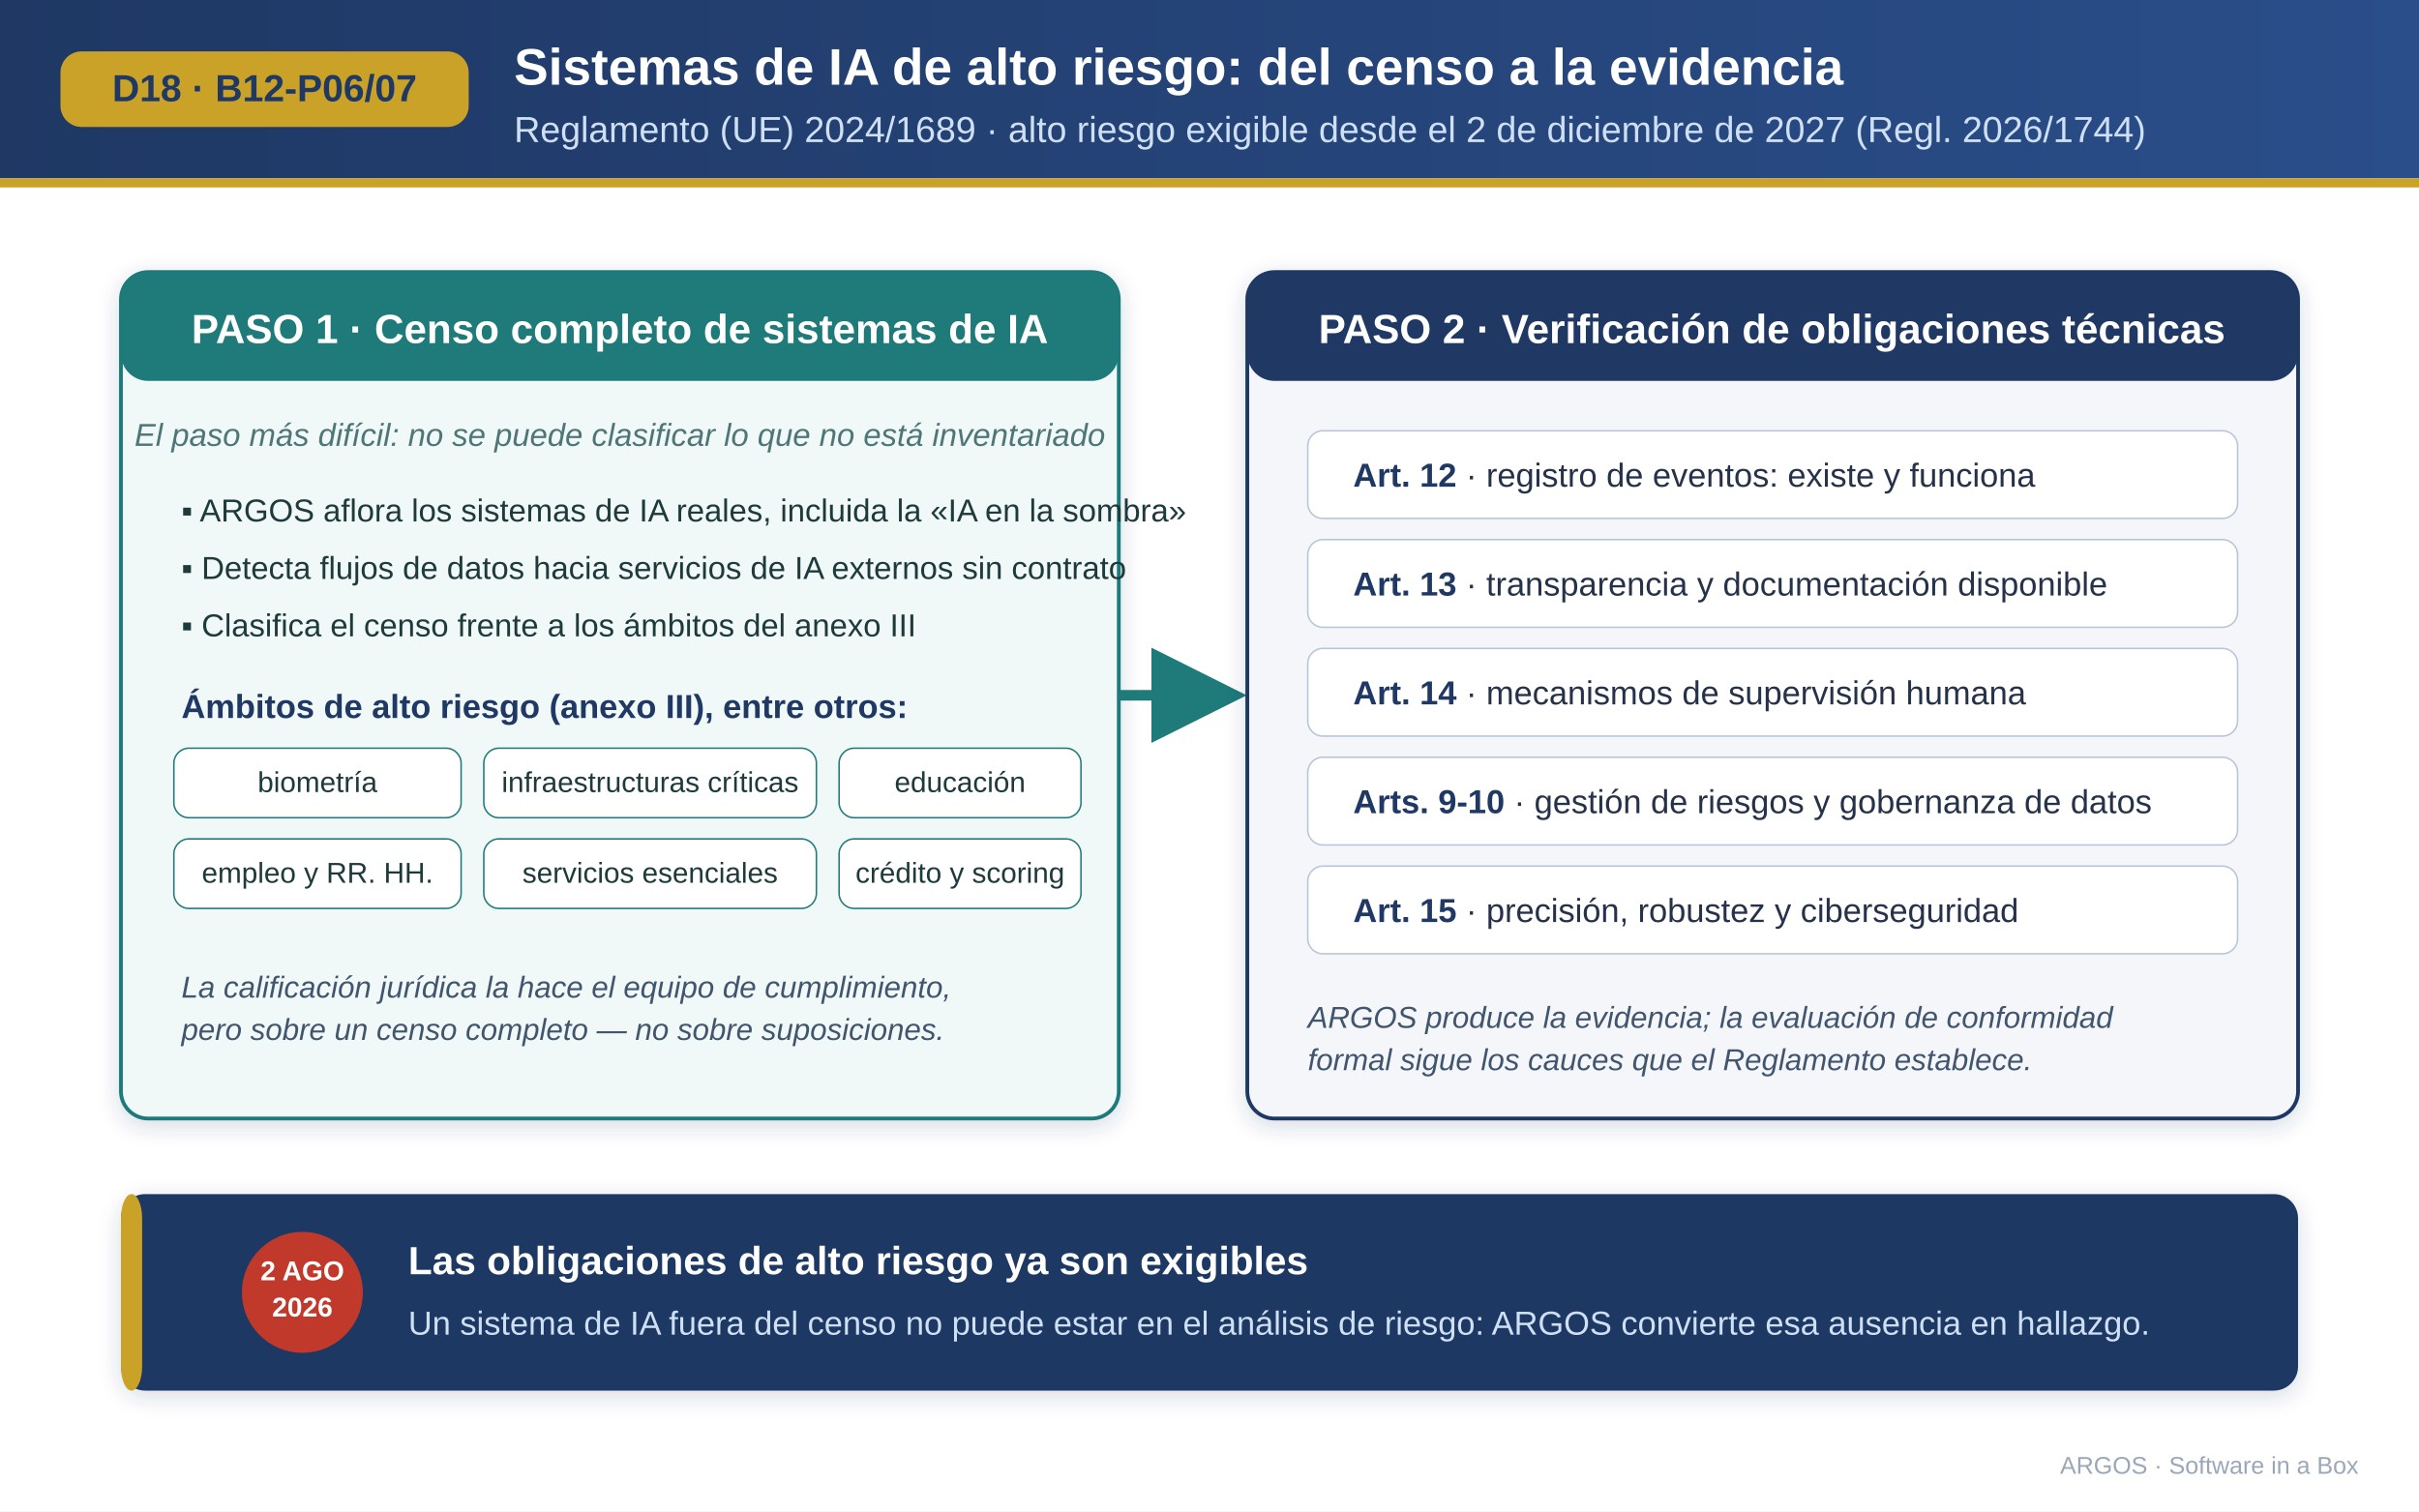
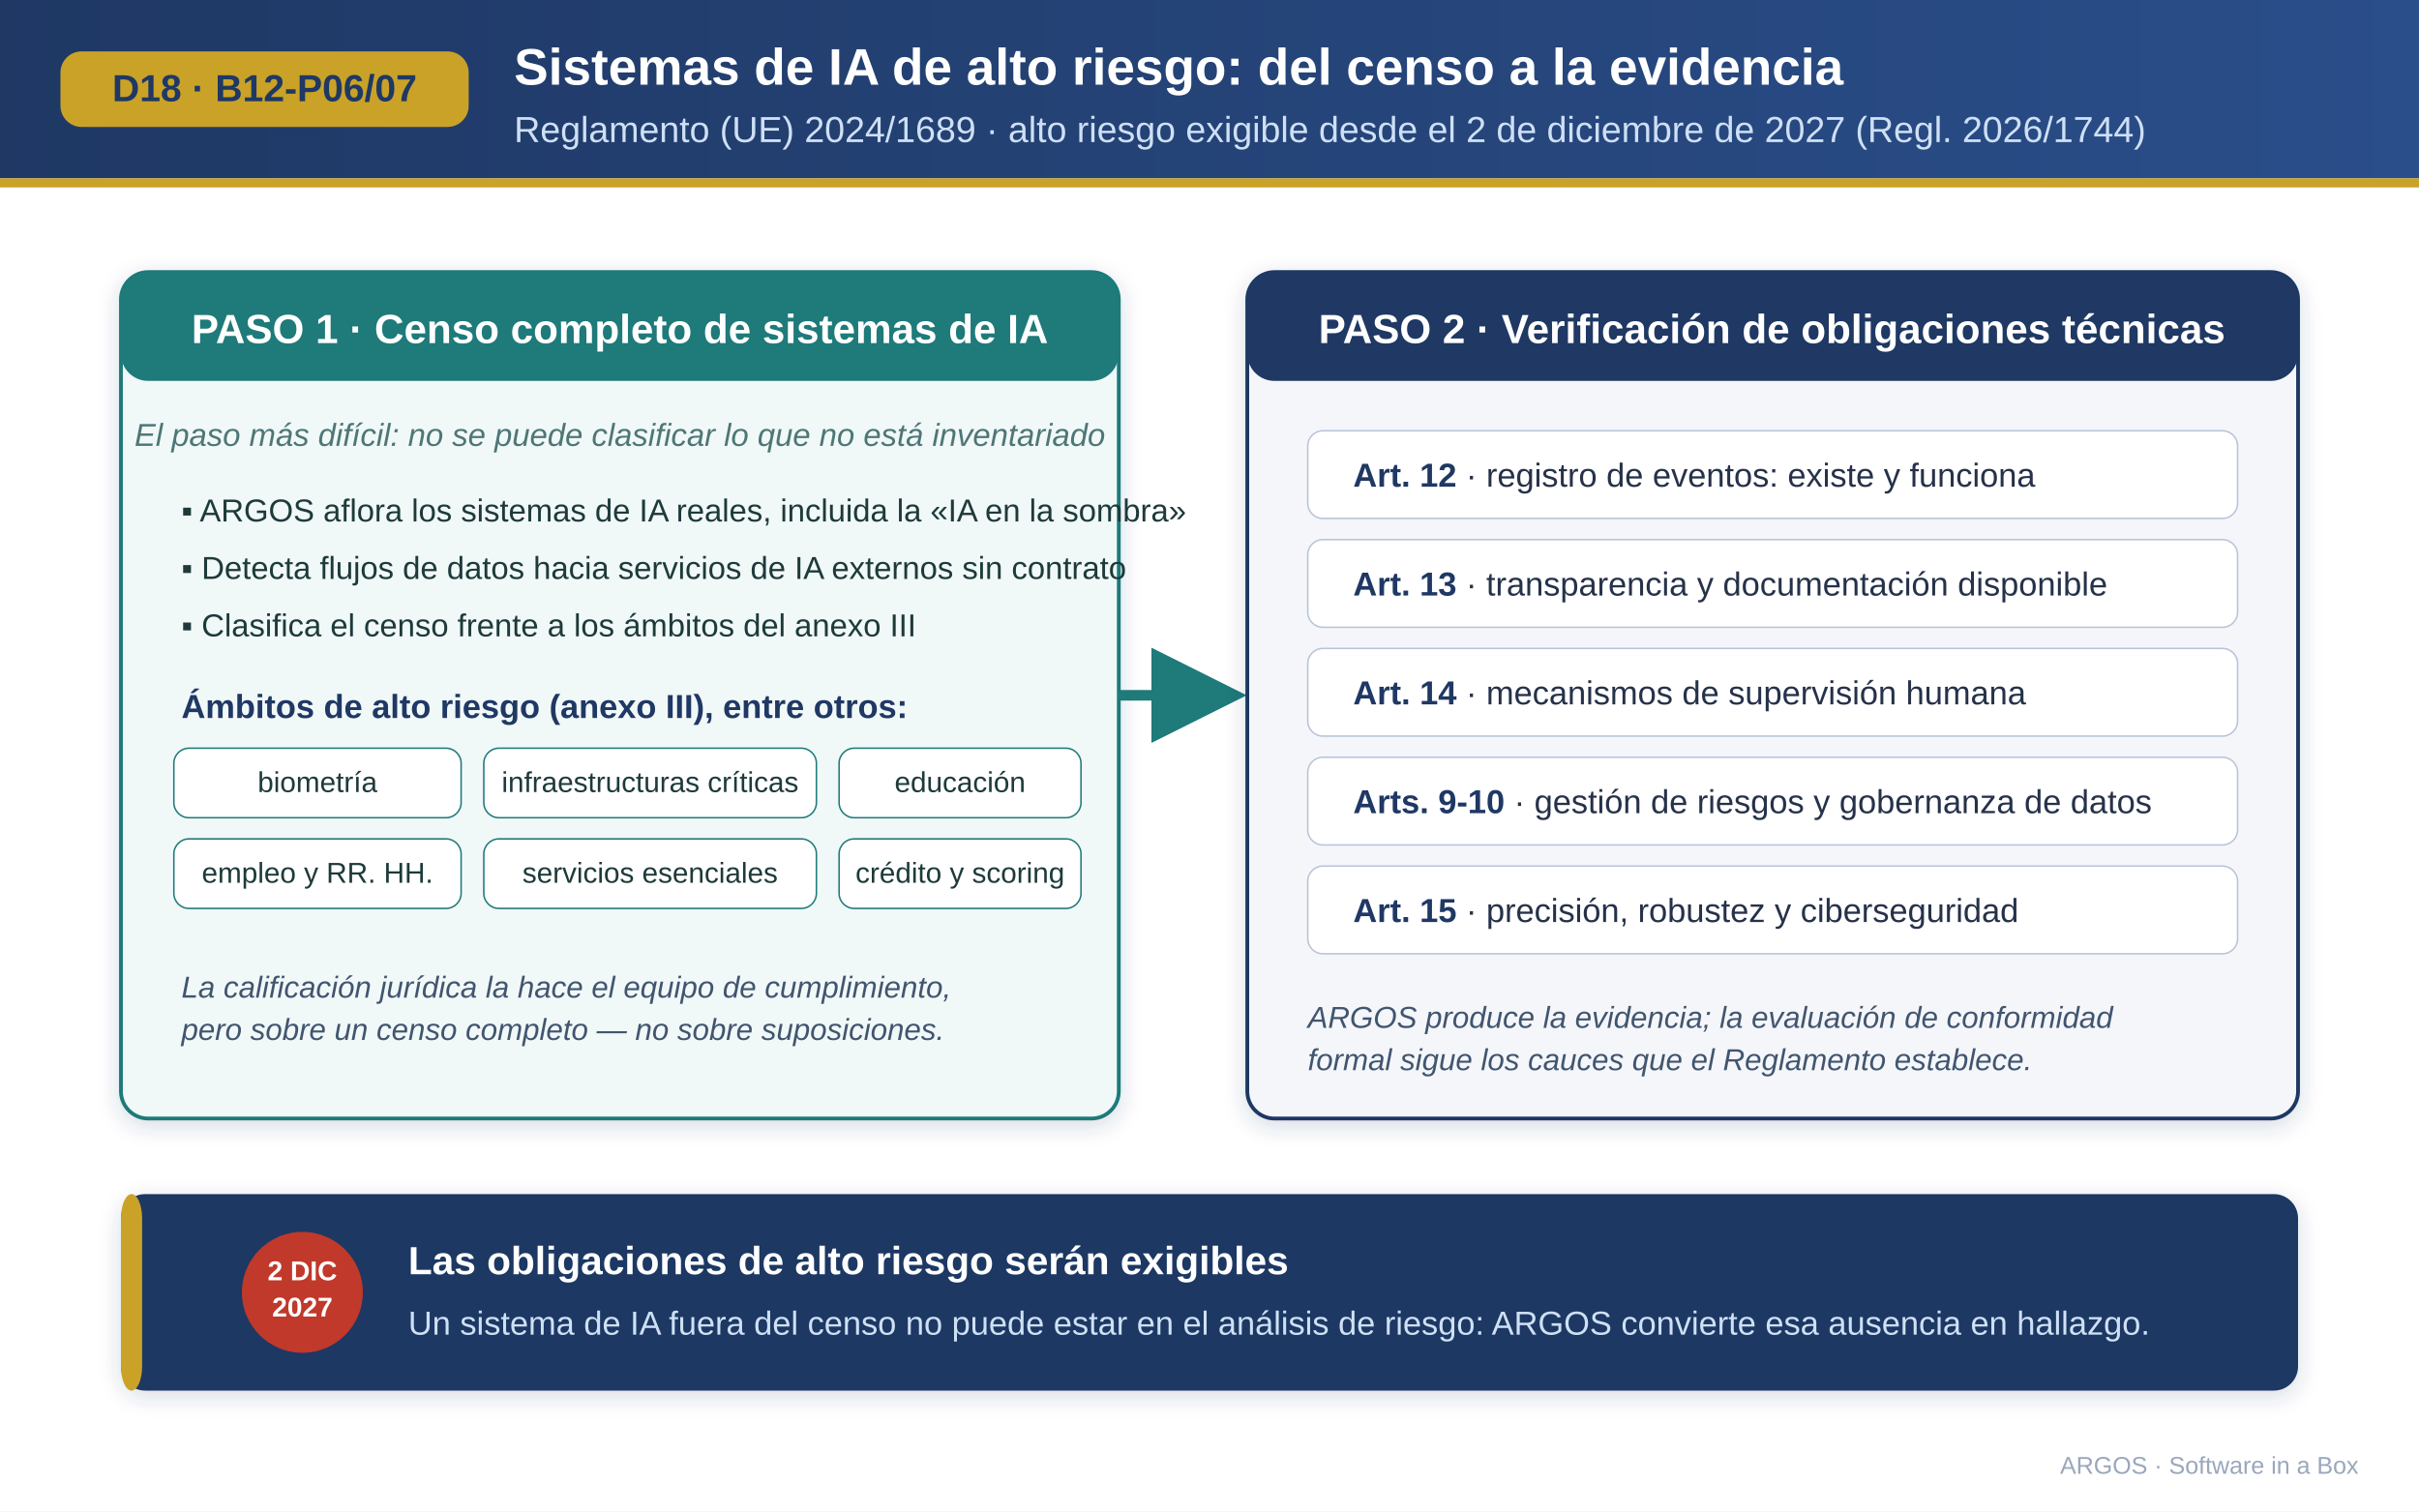
<svg xmlns="http://www.w3.org/2000/svg" viewBox="0 0 1600 1000" font-family="Calibri, Arial, sans-serif">
  <defs>
    <linearGradient id="hdr" x1="0" y1="0" x2="1" y2="0">
      <stop offset="0" stop-color="#1F3864" />
      <stop offset="1" stop-color="#2A4E8A" />
    </linearGradient>
    <filter id="sh" x="-20%" y="-20%" width="140%" height="140%">
      <feDropShadow dx="0" dy="4" stdDeviation="7" flood-color="#1F3864" flood-opacity="0.18" />
    </filter>
    <marker id="arw" viewBox="0 0 10 10" refX="8" refY="5" markerWidth="9" markerHeight="9" orient="auto-start-reverse">
      <path d="M0 0 L10 5 L0 10 z" fill="#1F7A7A" />
    </marker>
  </defs>
  <rect width="1600" height="1000" fill="#FFFFFF" />
  <rect width="1600" height="118" fill="url(#hdr)" />
  <rect y="118" width="1600" height="6" fill="#C9A227" />
  <rect x="40" y="34" rx="14" width="270" height="50" fill="#C9A227" />
  <text x="175" y="67" text-anchor="middle" font-size="25" font-weight="bold" fill="#1F3864">D18 · B12-P06/07</text>
  <text x="340" y="56" font-size="34" font-weight="bold" fill="#FFFFFF">Sistemas de IA de alto riesgo: del censo a la evidencia</text>
  <text x="340" y="94" font-size="24" fill="#CFE0F5">Reglamento (UE) 2024/1689 · alto riesgo exigible desde el 2 de diciembre de 2027 (Regl. 2026/1744)</text>
  <g filter="url(#sh)">
    <rect x="80" y="180" rx="18" width="660" height="560" fill="#F1F8F8" stroke="#1F7A7A" stroke-width="2.5" />
  </g>
  <rect x="80" y="180" rx="18" width="660" height="72" fill="#1F7A7A" />
  <text x="410" y="227" text-anchor="middle" font-size="27" font-weight="bold" fill="#FFFFFF">PASO 1 · Censo completo de sistemas de IA</text>
  <text x="410" y="295" text-anchor="middle" font-size="21" font-style="italic" fill="#4E7676">El paso más difícil: no se puede clasificar lo que no está inventariado</text>
  <g font-size="21" fill="#1E3A3A">
    <text x="120" y="345">▪  ARGOS aflora los sistemas de IA reales, incluida la «IA en la sombra»</text>
    <text x="120" y="383">▪  Detecta flujos de datos hacia servicios de IA externos sin contrato</text>
    <text x="120" y="421">▪  Clasifica el censo frente a los ámbitos del anexo III</text>
  </g>
  <text x="120" y="475" font-size="22" font-weight="bold" fill="#1F3864">Ámbitos de alto riesgo (anexo III), entre otros:</text>
  <g font-size="19" text-anchor="middle">
    <rect x="115" y="495" rx="10" width="190" height="46" fill="#FFFFFF" stroke="#1F7A7A" />
    <text x="210" y="524" fill="#1E3A3A">biometría</text>
    <rect x="320" y="495" rx="10" width="220" height="46" fill="#FFFFFF" stroke="#1F7A7A" />
    <text x="430" y="524" fill="#1E3A3A">infraestructuras críticas</text>
    <rect x="555" y="495" rx="10" width="160" height="46" fill="#FFFFFF" stroke="#1F7A7A" />
    <text x="635" y="524" fill="#1E3A3A">educación</text>
    <rect x="115" y="555" rx="10" width="190" height="46" fill="#FFFFFF" stroke="#1F7A7A" />
    <text x="210" y="584" fill="#1E3A3A">empleo y RR. HH.</text>
    <rect x="320" y="555" rx="10" width="220" height="46" fill="#FFFFFF" stroke="#1F7A7A" />
    <text x="430" y="584" fill="#1E3A3A">servicios esenciales</text>
    <rect x="555" y="555" rx="10" width="160" height="46" fill="#FFFFFF" stroke="#1F7A7A" />
    <text x="635" y="584" fill="#1E3A3A">crédito y scoring</text>
  </g>
  <text x="120" y="660" font-size="20" font-style="italic" fill="#41556F">La calificación jurídica la hace el equipo de cumplimiento,</text>
  <text x="120" y="688" font-size="20" font-style="italic" fill="#41556F">pero sobre un censo completo — no sobre suposiciones.</text>
  <line x1="740" y1="460" x2="812" y2="460" stroke="#1F7A7A" stroke-width="7" marker-end="url(#arw)" />
  <g filter="url(#sh)">
    <rect x="825" y="180" rx="18" width="695" height="560" fill="#F4F6FA" stroke="#1F3864" stroke-width="2.5" />
  </g>
  <rect x="825" y="180" rx="18" width="695" height="72" fill="#1F3864" />
  <text x="1172" y="227" text-anchor="middle" font-size="27" font-weight="bold" fill="#FFFFFF">PASO 2 · Verificación de obligaciones técnicas</text>
  <g font-size="22" fill="#26324A">
    <rect x="865" y="285" rx="10" width="615" height="58" fill="#FFFFFF" stroke="#B8C4D8" />
    <text x="895" y="322">
      <tspan font-weight="bold" fill="#1F3864">Art. 12</tspan> · registro de eventos: existe y funciona</text>
    <rect x="865" y="357" rx="10" width="615" height="58" fill="#FFFFFF" stroke="#B8C4D8" />
    <text x="895" y="394">
      <tspan font-weight="bold" fill="#1F3864">Art. 13</tspan> · transparencia y documentación disponible</text>
    <rect x="865" y="429" rx="10" width="615" height="58" fill="#FFFFFF" stroke="#B8C4D8" />
    <text x="895" y="466">
      <tspan font-weight="bold" fill="#1F3864">Art. 14</tspan> · mecanismos de supervisión humana</text>
    <rect x="865" y="501" rx="10" width="615" height="58" fill="#FFFFFF" stroke="#B8C4D8" />
    <text x="895" y="538">
      <tspan font-weight="bold" fill="#1F3864">Arts. 9-10</tspan> · gestión de riesgos y gobernanza de datos</text>
    <rect x="865" y="573" rx="10" width="615" height="58" fill="#FFFFFF" stroke="#B8C4D8" />
    <text x="895" y="610">
      <tspan font-weight="bold" fill="#1F3864">Art. 15</tspan> · precisión, robustez y ciberseguridad</text>
  </g>
  <text x="865" y="680" font-size="20" font-style="italic" fill="#41556F">ARGOS produce la evidencia; la evaluación de conformidad</text>
  <text x="865" y="708" font-size="20" font-style="italic" fill="#41556F">formal sigue los cauces que el Reglamento establece.</text>
  <g filter="url(#sh)">
    <rect x="80" y="790" rx="16" width="1440" height="130" fill="#1F3864" />
  </g>
  <rect x="80" y="790" rx="16" width="14" height="130" fill="#C9A227" />
  <circle cx="200" cy="855" r="40" fill="#C0392B" />
-   <text x="200" y="847" text-anchor="middle" font-size="18" font-weight="bold" fill="#FFFFFF">2 AGO</text>
-   <text x="200" y="871" text-anchor="middle" font-size="18" font-weight="bold" fill="#FFFFFF">2026</text>
-   <text x="270" y="843" font-size="26" font-weight="bold" fill="#FFFFFF">Las obligaciones de alto riesgo ya son exigibles</text>
+   <text x="200" y="847" text-anchor="middle" font-size="18" font-weight="bold" fill="#FFFFFF">2 DIC</text>
+   <text x="200" y="871" text-anchor="middle" font-size="18" font-weight="bold" fill="#FFFFFF">2027</text>
+   <text x="270" y="843" font-size="26" font-weight="bold" fill="#FFFFFF">Las obligaciones de alto riesgo serán exigibles</text>
  <text x="270" y="883" font-size="22" fill="#CFE0F5">Un sistema de IA fuera del censo no puede estar en el análisis de riesgo: ARGOS convierte esa ausencia en hallazgo.</text>
  <text x="1560" y="975" text-anchor="end" font-size="16" fill="#9AA7BB">ARGOS · Software in a Box</text>
</svg>
